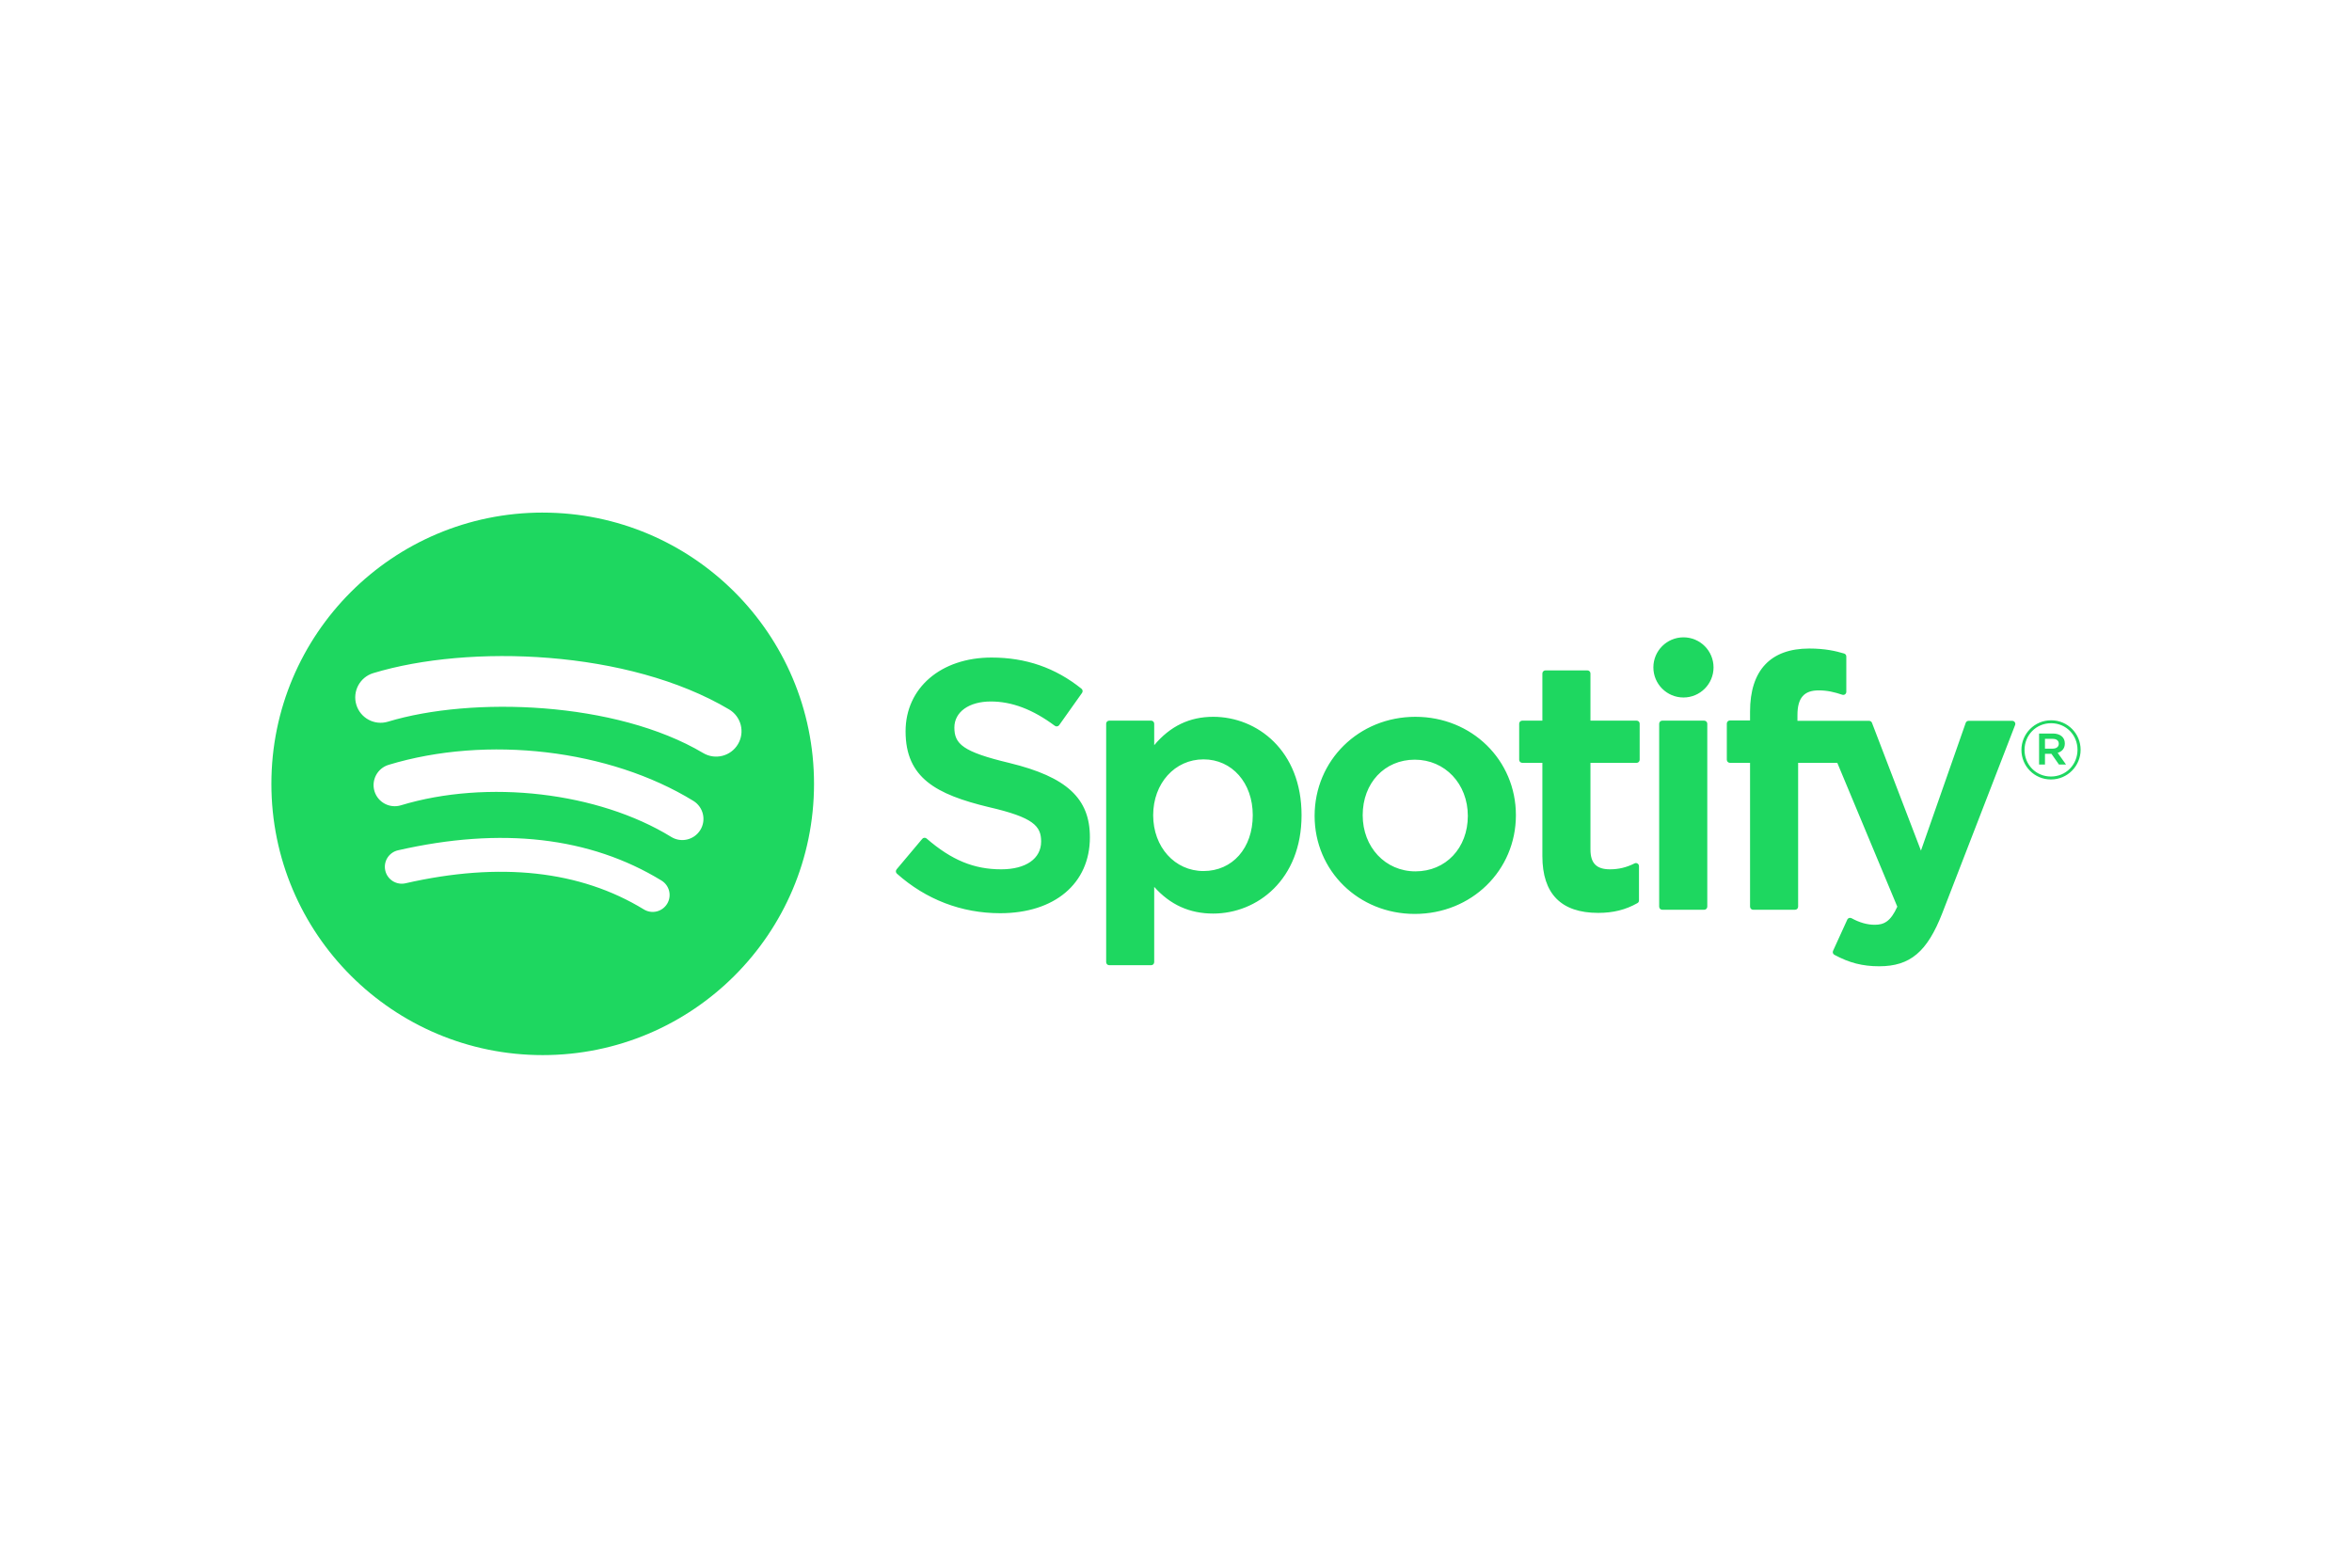
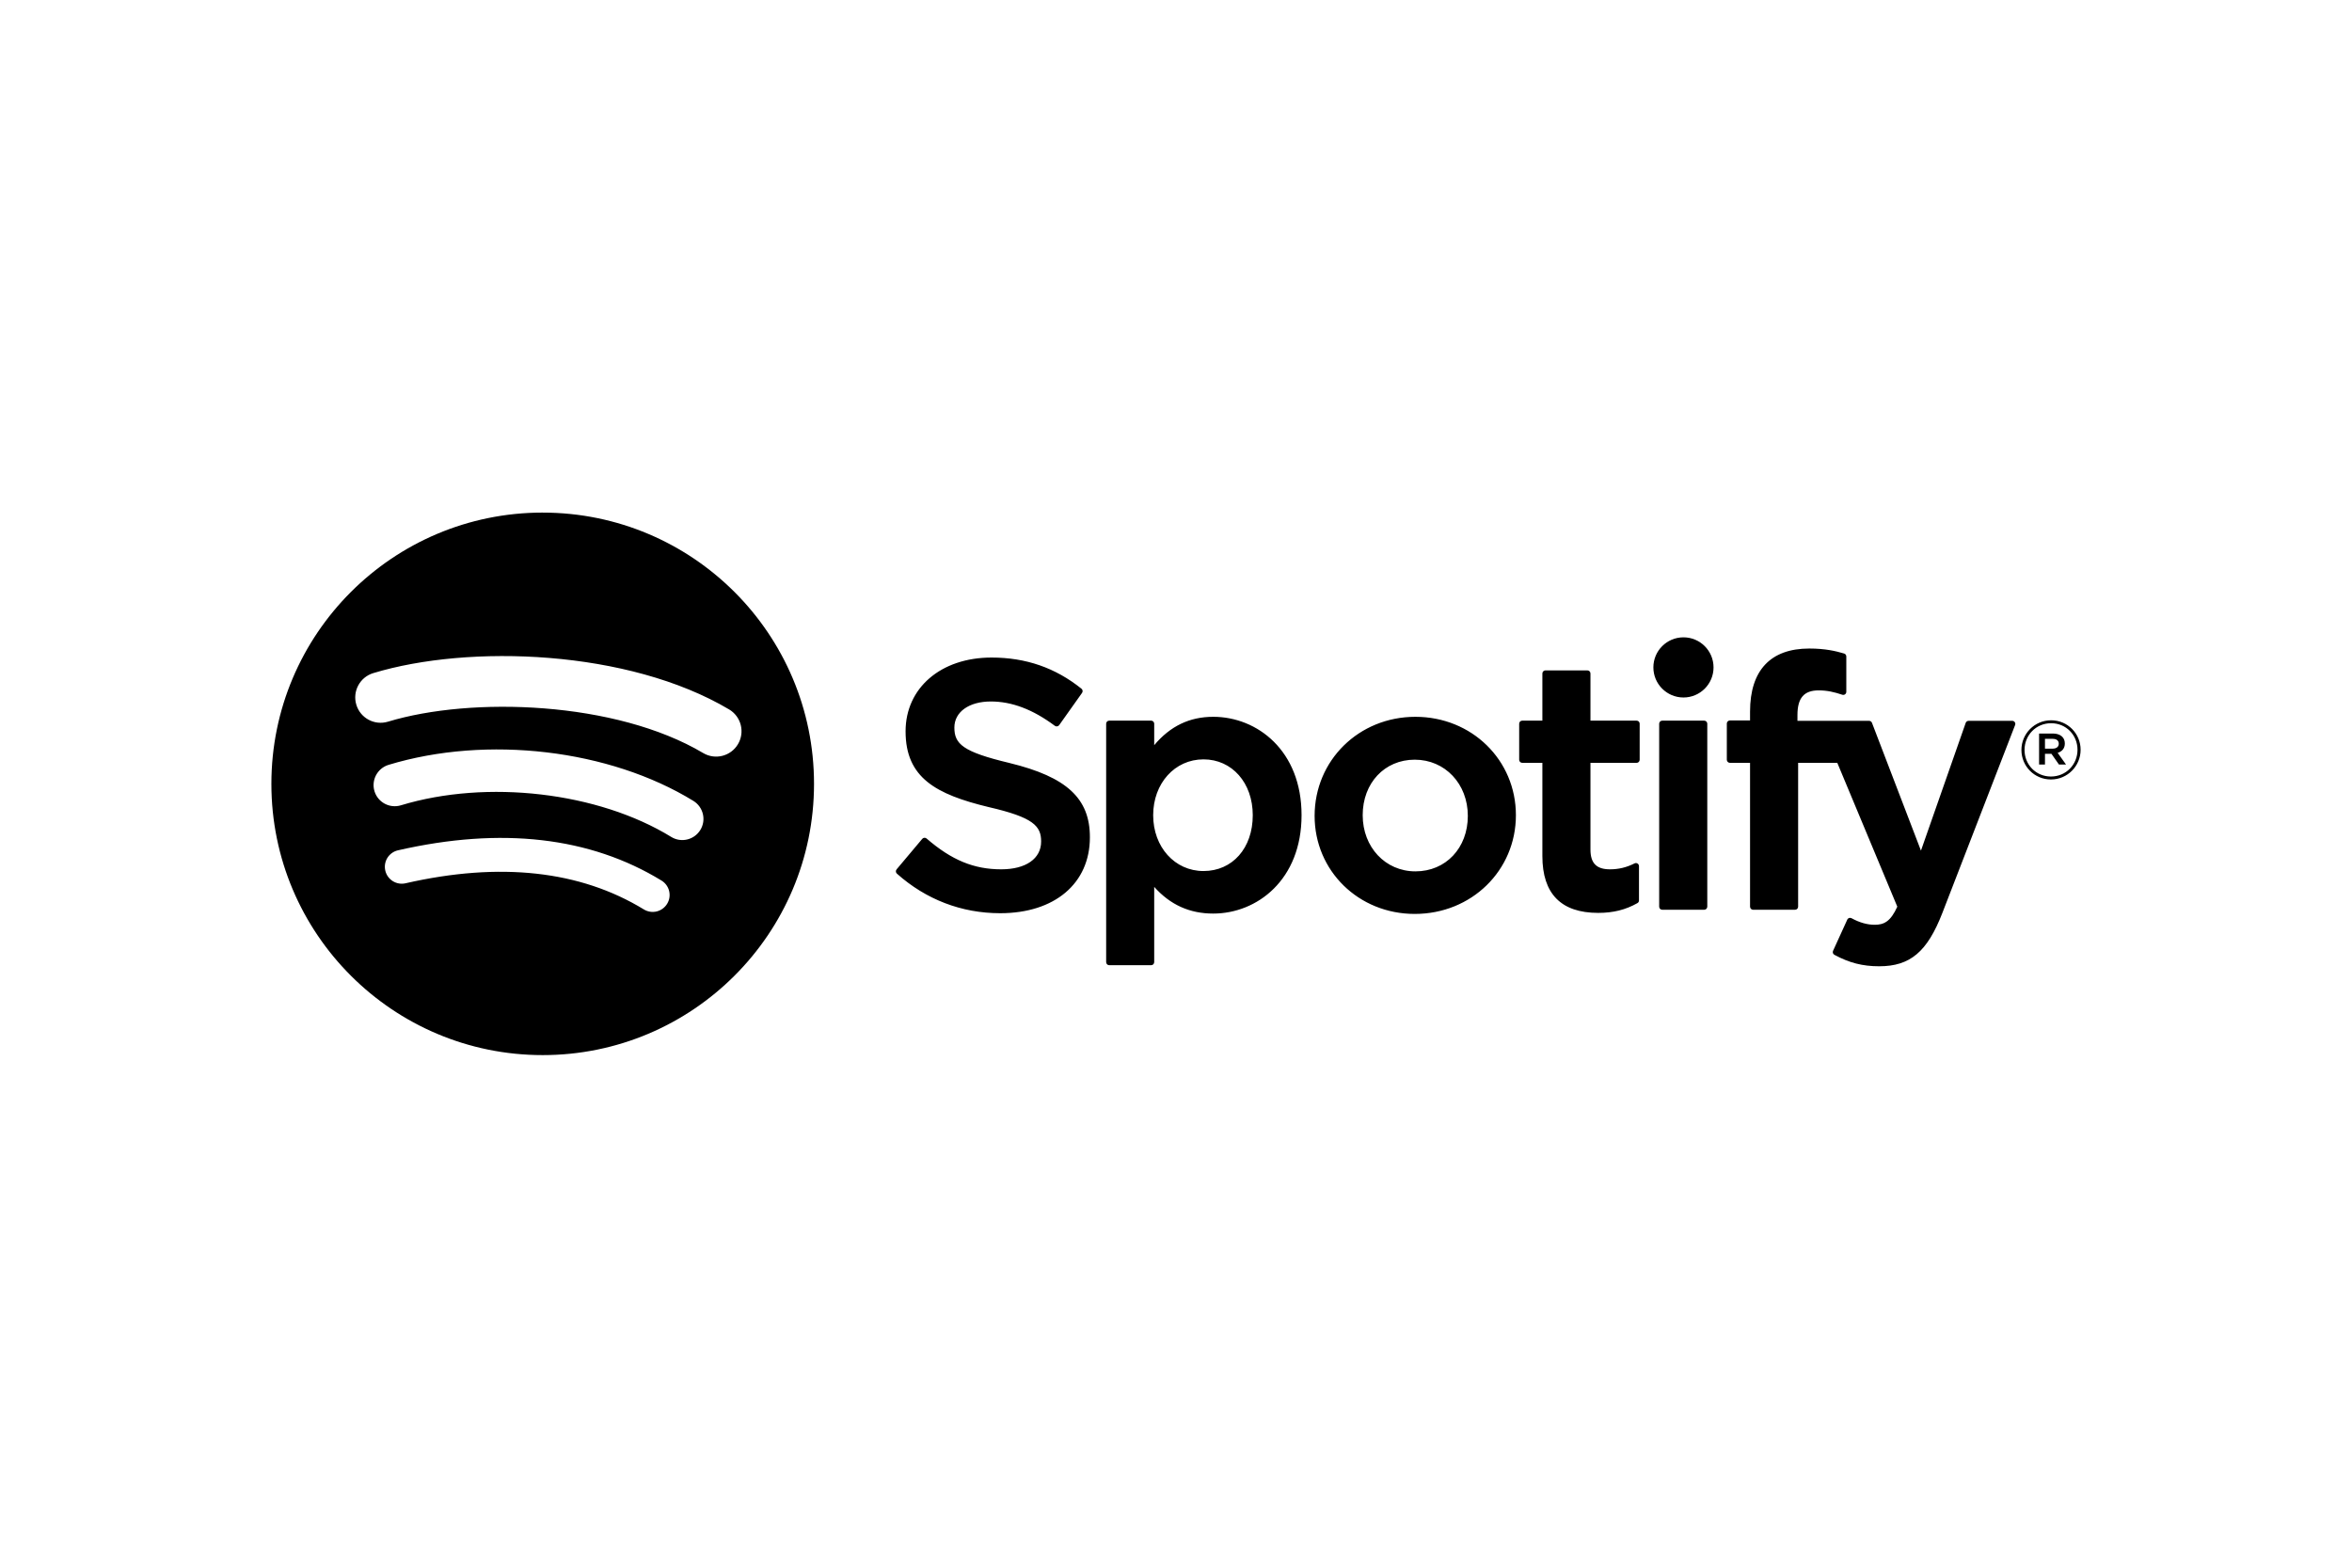
<svg xmlns="http://www.w3.org/2000/svg" height="800" width="1200" viewBox="-83.764 -41.871 725.955 251.225">
-   <path d="M83.743 0C37.494 0 0 37.493 0 83.742c0 46.251 37.494 83.741 83.743 83.741 46.254 0 83.744-37.49 83.744-83.741 0-46.246-37.49-83.738-83.745-83.738zm38.404 120.78a5.217 5.217 0 01-7.18 1.73c-19.662-12.01-44.414-14.73-73.564-8.07a5.222 5.222 0 01-6.249-3.93 5.213 5.213 0 013.926-6.25c31.9-7.288 59.263-4.15 81.337 9.34 2.46 1.51 3.24 4.72 1.73 7.18zm10.25-22.802c-1.89 3.072-5.91 4.042-8.98 2.152-22.51-13.836-56.823-17.843-83.448-9.761-3.453 1.043-7.1-.903-8.148-4.35a6.538 6.538 0 014.354-8.143c30.413-9.228 68.222-4.758 94.072 11.127 3.07 1.89 4.04 5.91 2.15 8.976zm.88-23.744c-26.99-16.031-71.52-17.505-97.289-9.684-4.138 1.255-8.514-1.081-9.768-5.219a7.835 7.835 0 015.221-9.771c29.581-8.98 78.756-7.245 109.83 11.202a7.823 7.823 0 012.74 10.733c-2.2 3.722-7.02 4.949-10.73 2.739zm94.56 3.072c-14.46-3.448-17.03-5.868-17.03-10.953 0-4.804 4.52-8.037 11.25-8.037 6.52 0 12.98 2.455 19.76 7.509.2.153.46.214.71.174a.933.933 0 00.63-.386l7.06-9.952a.95.95 0 00-.18-1.288c-8.07-6.473-17.15-9.62-27.77-9.62-15.61 0-26.52 9.369-26.52 22.774 0 14.375 9.41 19.465 25.67 23.394 13.83 3.187 16.17 5.857 16.17 10.629 0 5.29-4.72 8.58-12.32 8.58-8.44 0-15.33-2.85-23.03-9.51a.98.98 0 00-.69-.23c-.26.02-.49.14-.65.33l-7.92 9.42c-.33.4-.29.98.09 1.32 8.96 8 19.98 12.22 31.88 12.22 16.82 0 27.69-9.19 27.69-23.42.03-12.007-7.16-18.657-24.77-22.941zm62.86-14.26c-7.29 0-13.27 2.872-18.21 8.757v-6.624a.945.945 0 00-.94-.949h-12.95c-.52 0-.94.426-.94.949v73.601c0 .52.42.95.94.95h12.95c.52 0 .94-.43.94-.95v-23.23c4.94 5.53 10.92 8.24 18.21 8.24 13.55 0 27.27-10.43 27.27-30.369.02-19.943-13.7-30.376-27.26-30.376zm12.21 30.375c0 10.149-6.25 17.239-15.21 17.239-8.85 0-15.53-7.41-15.53-17.239 0-9.83 6.68-17.238 15.53-17.238 8.81-.001 15.21 7.247 15.21 17.237zm50.21-30.375c-17.45 0-31.12 13.436-31.12 30.592 0 16.972 13.58 30.262 30.91 30.262 17.51 0 31.22-13.39 31.22-30.479 0-17.031-13.62-30.373-31.01-30.373zm0 47.714c-9.28 0-16.28-7.46-16.28-17.344 0-9.929 6.76-17.134 16.07-17.134 9.34 0 16.38 7.457 16.38 17.351 0 9.927-6.8 17.127-16.17 17.127zm68.27-46.53h-14.25V49.664a.944.944 0 00-.94-.948h-12.95c-.52 0-.95.426-.95.948V64.23h-6.22c-.52 0-.94.426-.94.949v11.127c0 .522.42.949.94.949h6.22v28.795c0 11.63 5.79 17.53 17.22 17.53 4.64 0 8.49-.96 12.12-3.02.3-.16.48-.48.48-.82v-10.6c0-.32-.17-.63-.45-.8a.918.918 0 00-.92-.04c-2.49 1.25-4.9 1.83-7.6 1.83-4.15 0-6.01-1.89-6.01-6.11V77.26h14.25c.52 0 .94-.426.94-.949V65.185a.918.918 0 00-.93-.949zm49.64.057v-1.789c0-5.263 2.02-7.61 6.54-7.61 2.7 0 4.87.536 7.3 1.346.3.094.61.047.85-.132a.94.94 0 00.39-.77v-10.91a.937.937 0 00-.67-.909c-2.56-.763-5.84-1.546-10.76-1.546-11.95 0-18.28 6.734-18.28 19.467v2.74h-6.22c-.52 0-.95.426-.95.948v11.184c0 .522.43.949.95.949h6.22v44.405c0 .53.43.95.95.95h12.94c.53 0 .95-.42.95-.95V77.258h12.09l18.52 44.402c-2.1 4.66-4.17 5.59-6.99 5.59-2.28 0-4.69-.68-7.14-2.03a1.03 1.03 0 00-.75-.07c-.25.09-.46.27-.56.51l-4.39 9.63c-.21.46-.03.99.41 1.23 4.58 2.48 8.71 3.54 13.82 3.54 9.56 0 14.85-4.46 19.5-16.44l22.46-58.037a.925.925 0 00-.1-.881.924.924 0 00-.77-.412h-13.48c-.41 0-.77.257-.9.636l-13.81 39.434-15.12-39.46a.944.944 0 00-.88-.61h-22.12zm-28.78-.057h-12.95c-.52 0-.95.426-.95.949v56.481c0 .53.43.95.95.95h12.95c.52 0 .95-.42.95-.95V65.183a.947.947 0 00-.95-.949zm-6.4-25.719c-5.13 0-9.29 4.152-9.29 9.281a9.289 9.289 0 009.29 9.289c5.13 0 9.28-4.157 9.28-9.289 0-5.128-4.16-9.281-9.28-9.281zm113.42 43.88c-5.12 0-9.11-4.115-9.11-9.112s4.04-9.159 9.16-9.159 9.11 4.114 9.11 9.107c0 4.997-4.04 9.164-9.16 9.164zm.05-17.365c-4.67 0-8.2 3.71-8.2 8.253 0 4.541 3.51 8.201 8.15 8.201 4.67 0 8.2-3.707 8.2-8.253 0-4.541-3.51-8.201-8.15-8.201zm2.02 9.138l2.58 3.608h-2.18l-2.32-3.31h-1.99v3.31h-1.82v-9.564h4.26c2.23 0 3.69 1.137 3.69 3.051.01 1.568-.9 2.526-2.21 2.905zm-1.54-4.315h-2.37v3.025h2.37c1.18 0 1.89-.579 1.89-1.514 0-.984-.71-1.511-1.89-1.511z" fill="#1ED760" />
+   <path d="M83.743 0C37.494 0 0 37.493 0 83.742c0 46.251 37.494 83.741 83.743 83.741 46.254 0 83.744-37.49 83.744-83.741 0-46.246-37.49-83.738-83.745-83.738zm38.404 120.78a5.217 5.217 0 01-7.18 1.73c-19.662-12.01-44.414-14.73-73.564-8.07a5.222 5.222 0 01-6.249-3.93 5.213 5.213 0 013.926-6.25c31.9-7.288 59.263-4.15 81.337 9.34 2.46 1.51 3.24 4.72 1.73 7.18zm10.25-22.802c-1.89 3.072-5.91 4.042-8.98 2.152-22.51-13.836-56.823-17.843-83.448-9.761-3.453 1.043-7.1-.903-8.148-4.35a6.538 6.538 0 014.354-8.143c30.413-9.228 68.222-4.758 94.072 11.127 3.07 1.89 4.04 5.91 2.15 8.976zm.88-23.744c-26.99-16.031-71.52-17.505-97.289-9.684-4.138 1.255-8.514-1.081-9.768-5.219a7.835 7.835 0 015.221-9.771c29.581-8.98 78.756-7.245 109.83 11.202a7.823 7.823 0 012.74 10.733c-2.2 3.722-7.02 4.949-10.73 2.739zm94.56 3.072c-14.46-3.448-17.03-5.868-17.03-10.953 0-4.804 4.52-8.037 11.25-8.037 6.52 0 12.98 2.455 19.76 7.509.2.153.46.214.71.174a.933.933 0 00.63-.386l7.06-9.952a.95.95 0 00-.18-1.288c-8.07-6.473-17.15-9.62-27.77-9.62-15.61 0-26.52 9.369-26.52 22.774 0 14.375 9.41 19.465 25.67 23.394 13.83 3.187 16.17 5.857 16.17 10.629 0 5.29-4.72 8.58-12.32 8.58-8.44 0-15.33-2.85-23.03-9.51a.98.98 0 00-.69-.23c-.26.02-.49.14-.65.33l-7.92 9.42c-.33.4-.29.98.09 1.32 8.96 8 19.98 12.22 31.88 12.22 16.82 0 27.69-9.19 27.69-23.42.03-12.007-7.16-18.657-24.77-22.941zm62.86-14.26c-7.29 0-13.27 2.872-18.21 8.757v-6.624a.945.945 0 00-.94-.949h-12.95c-.52 0-.94.426-.94.949v73.601c0 .52.42.95.94.95h12.95c.52 0 .94-.43.94-.95v-23.23c4.94 5.53 10.92 8.24 18.21 8.24 13.55 0 27.27-10.43 27.27-30.369.02-19.943-13.7-30.376-27.26-30.376zm12.21 30.375c0 10.149-6.25 17.239-15.21 17.239-8.85 0-15.53-7.41-15.53-17.239 0-9.83 6.68-17.238 15.53-17.238 8.81-.001 15.21 7.247 15.21 17.237zm50.21-30.375c-17.45 0-31.12 13.436-31.12 30.592 0 16.972 13.58 30.262 30.91 30.262 17.51 0 31.22-13.39 31.22-30.479 0-17.031-13.62-30.373-31.01-30.373zm0 47.714c-9.28 0-16.28-7.46-16.28-17.344 0-9.929 6.76-17.134 16.07-17.134 9.34 0 16.38 7.457 16.38 17.351 0 9.927-6.8 17.127-16.17 17.127zm68.27-46.53h-14.25V49.664a.944.944 0 00-.94-.948h-12.95c-.52 0-.95.426-.95.948V64.23h-6.22c-.52 0-.94.426-.94.949v11.127c0 .522.42.949.94.949h6.22v28.795c0 11.63 5.79 17.53 17.22 17.53 4.64 0 8.49-.96 12.12-3.02.3-.16.48-.48.48-.82v-10.6c0-.32-.17-.63-.45-.8a.918.918 0 00-.92-.04c-2.49 1.25-4.9 1.83-7.6 1.83-4.15 0-6.01-1.89-6.01-6.11V77.26h14.25c.52 0 .94-.426.94-.949V65.185a.918.918 0 00-.93-.949zm49.64.057v-1.789c0-5.263 2.02-7.61 6.54-7.61 2.7 0 4.87.536 7.3 1.346.3.094.61.047.85-.132a.94.94 0 00.39-.77v-10.91a.937.937 0 00-.67-.909c-2.56-.763-5.84-1.546-10.76-1.546-11.95 0-18.28 6.734-18.28 19.467v2.74h-6.22c-.52 0-.95.426-.95.948v11.184c0 .522.43.949.95.949h6.22v44.405c0 .53.43.95.95.95h12.94c.53 0 .95-.42.95-.95V77.258h12.09l18.52 44.402c-2.1 4.66-4.17 5.59-6.99 5.59-2.28 0-4.69-.68-7.14-2.03a1.03 1.03 0 00-.75-.07c-.25.09-.46.27-.56.51l-4.39 9.63c-.21.46-.03.99.41 1.23 4.58 2.48 8.71 3.54 13.82 3.54 9.56 0 14.85-4.46 19.5-16.44l22.46-58.037a.925.925 0 00-.1-.881.924.924 0 00-.77-.412h-13.48c-.41 0-.77.257-.9.636l-13.81 39.434-15.12-39.46a.944.944 0 00-.88-.61h-22.12zm-28.78-.057h-12.95c-.52 0-.95.426-.95.949v56.481c0 .53.43.95.95.95h12.95c.52 0 .95-.42.95-.95V65.183a.947.947 0 00-.95-.949zm-6.4-25.719c-5.13 0-9.29 4.152-9.29 9.281a9.289 9.289 0 009.29 9.289c5.13 0 9.28-4.157 9.28-9.289 0-5.128-4.16-9.281-9.28-9.281zm113.42 43.88c-5.12 0-9.11-4.115-9.11-9.112s4.04-9.159 9.16-9.159 9.11 4.114 9.11 9.107c0 4.997-4.04 9.164-9.16 9.164zm.05-17.365c-4.67 0-8.2 3.71-8.2 8.253 0 4.541 3.51 8.201 8.15 8.201 4.67 0 8.2-3.707 8.2-8.253 0-4.541-3.51-8.201-8.15-8.201zm2.02 9.138l2.58 3.608h-2.18l-2.32-3.31h-1.99v3.31h-1.82v-9.564h4.26c2.23 0 3.69 1.137 3.69 3.051.01 1.568-.9 2.526-2.21 2.905zm-1.54-4.315h-2.37v3.025h2.37c1.18 0 1.89-.579 1.89-1.514 0-.984-.71-1.511-1.89-1.511z" fill="currentColor" />
</svg>
